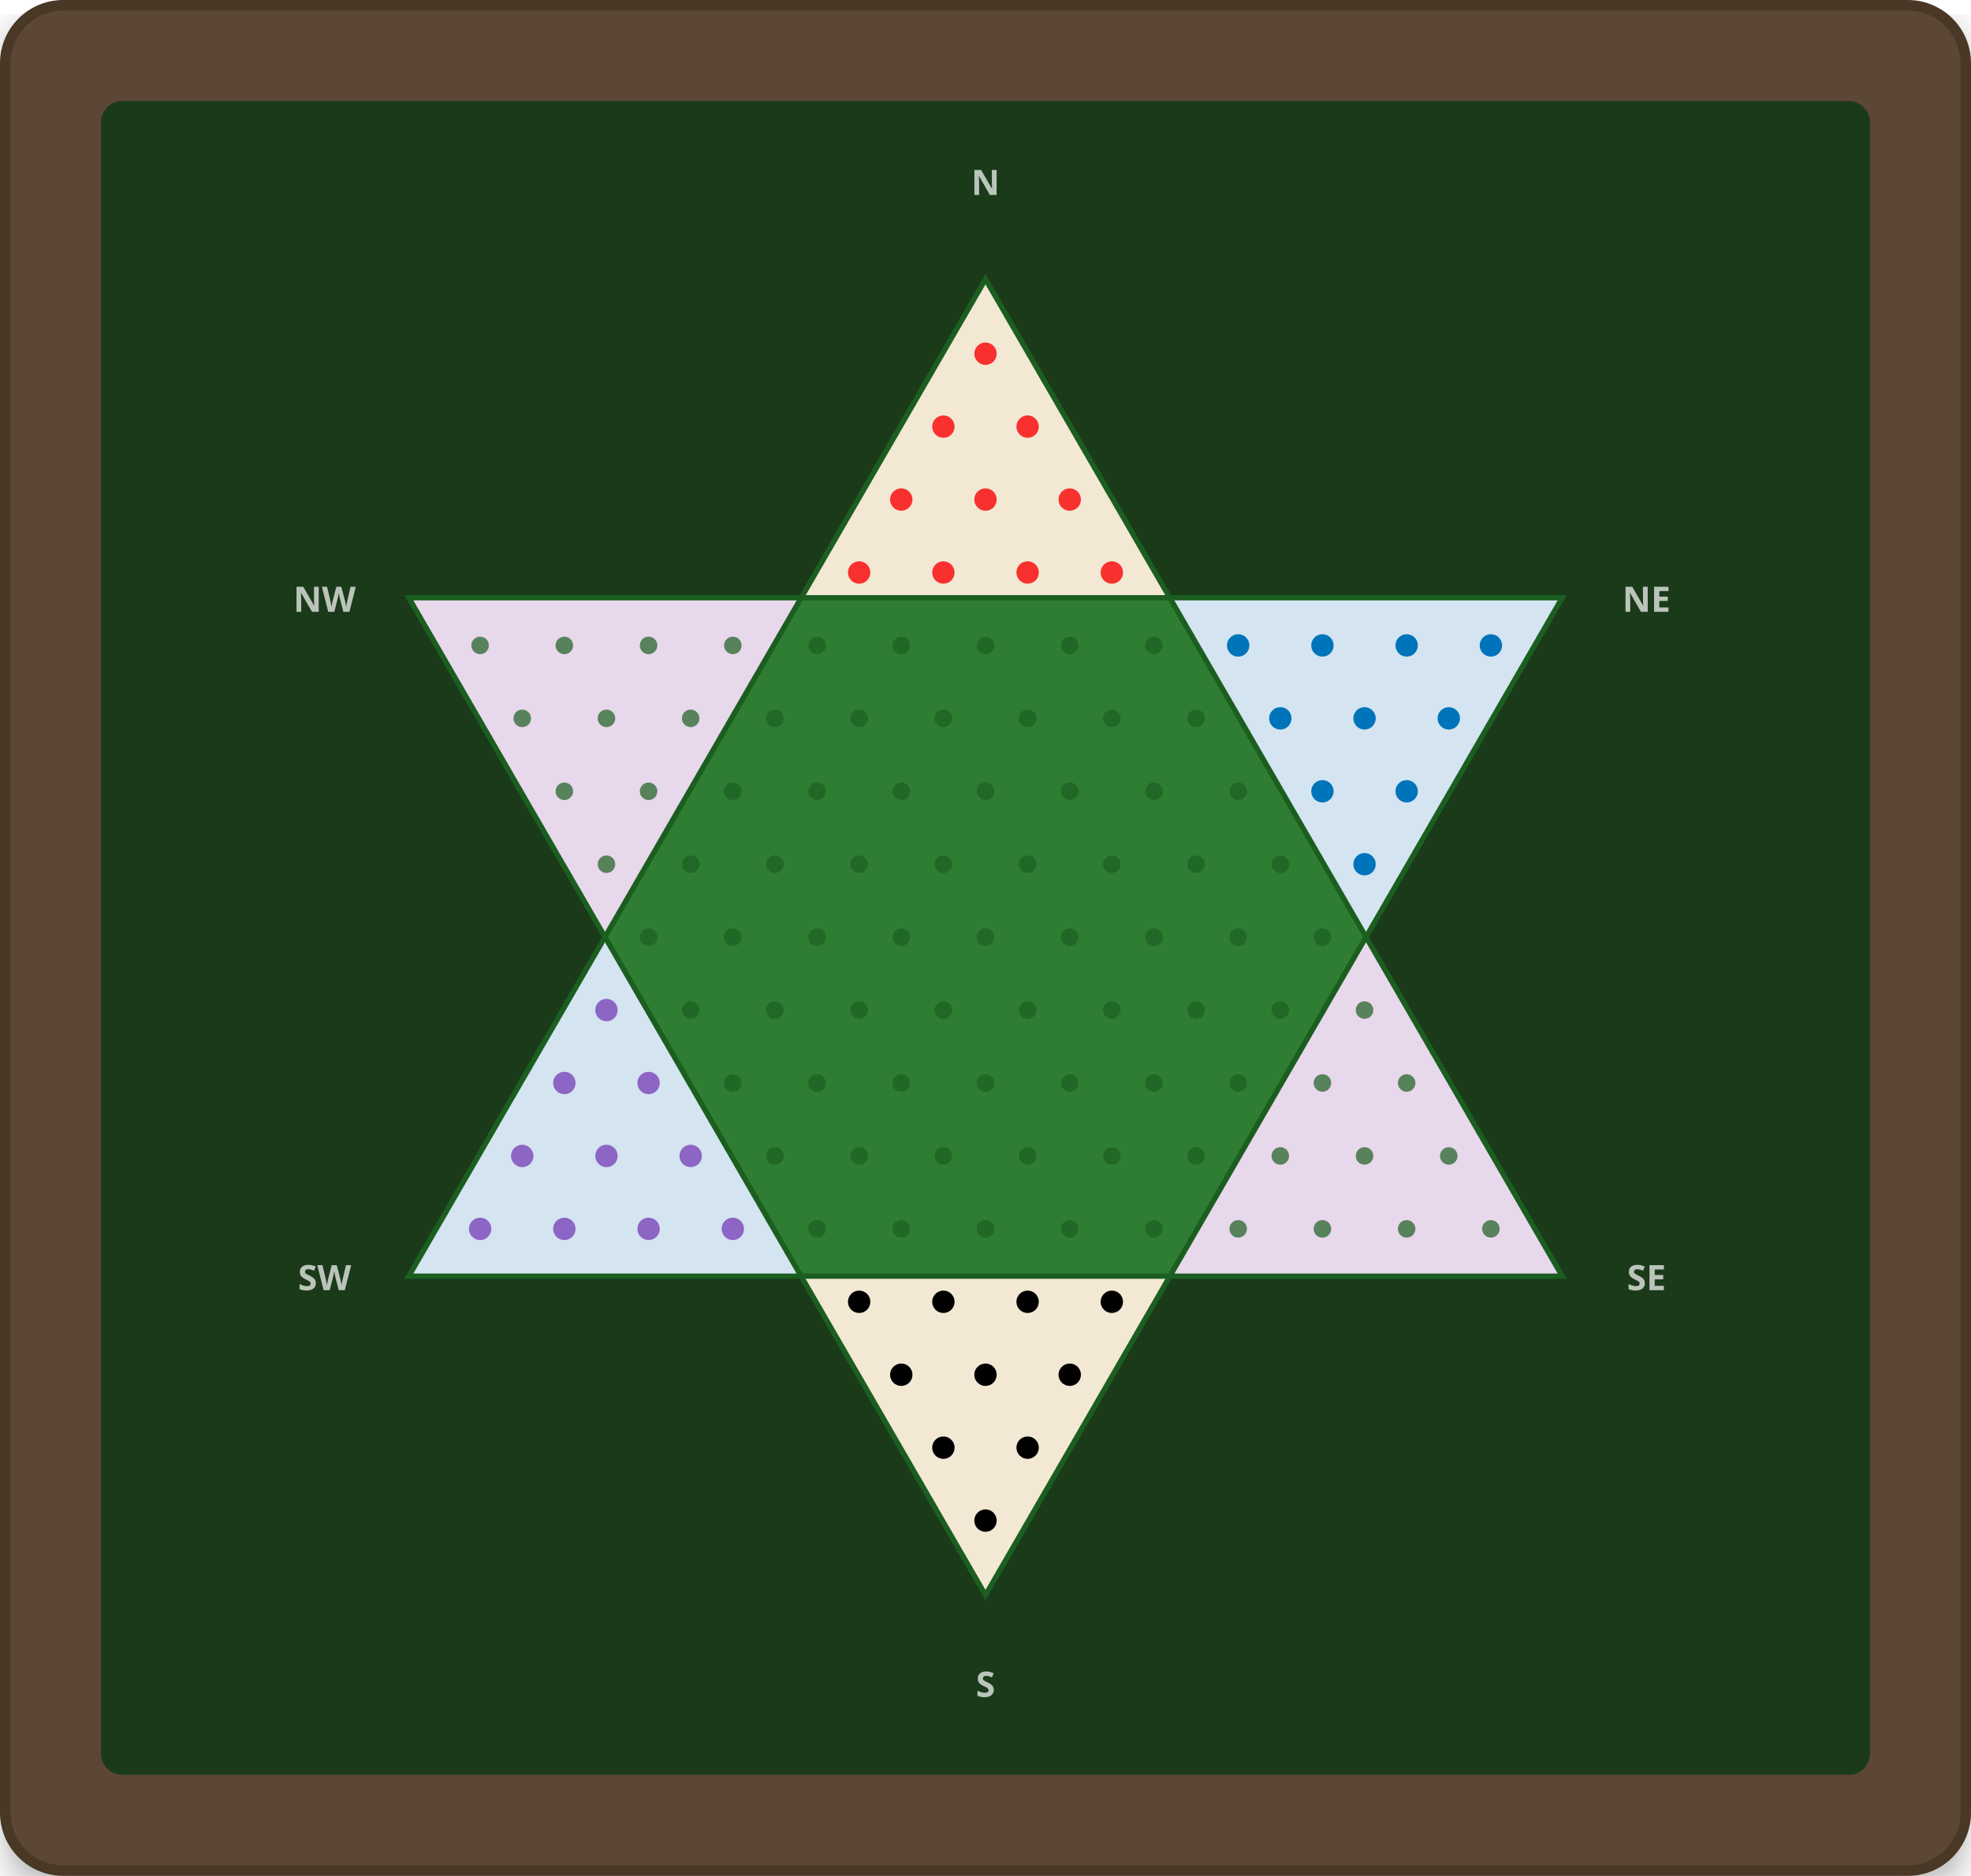
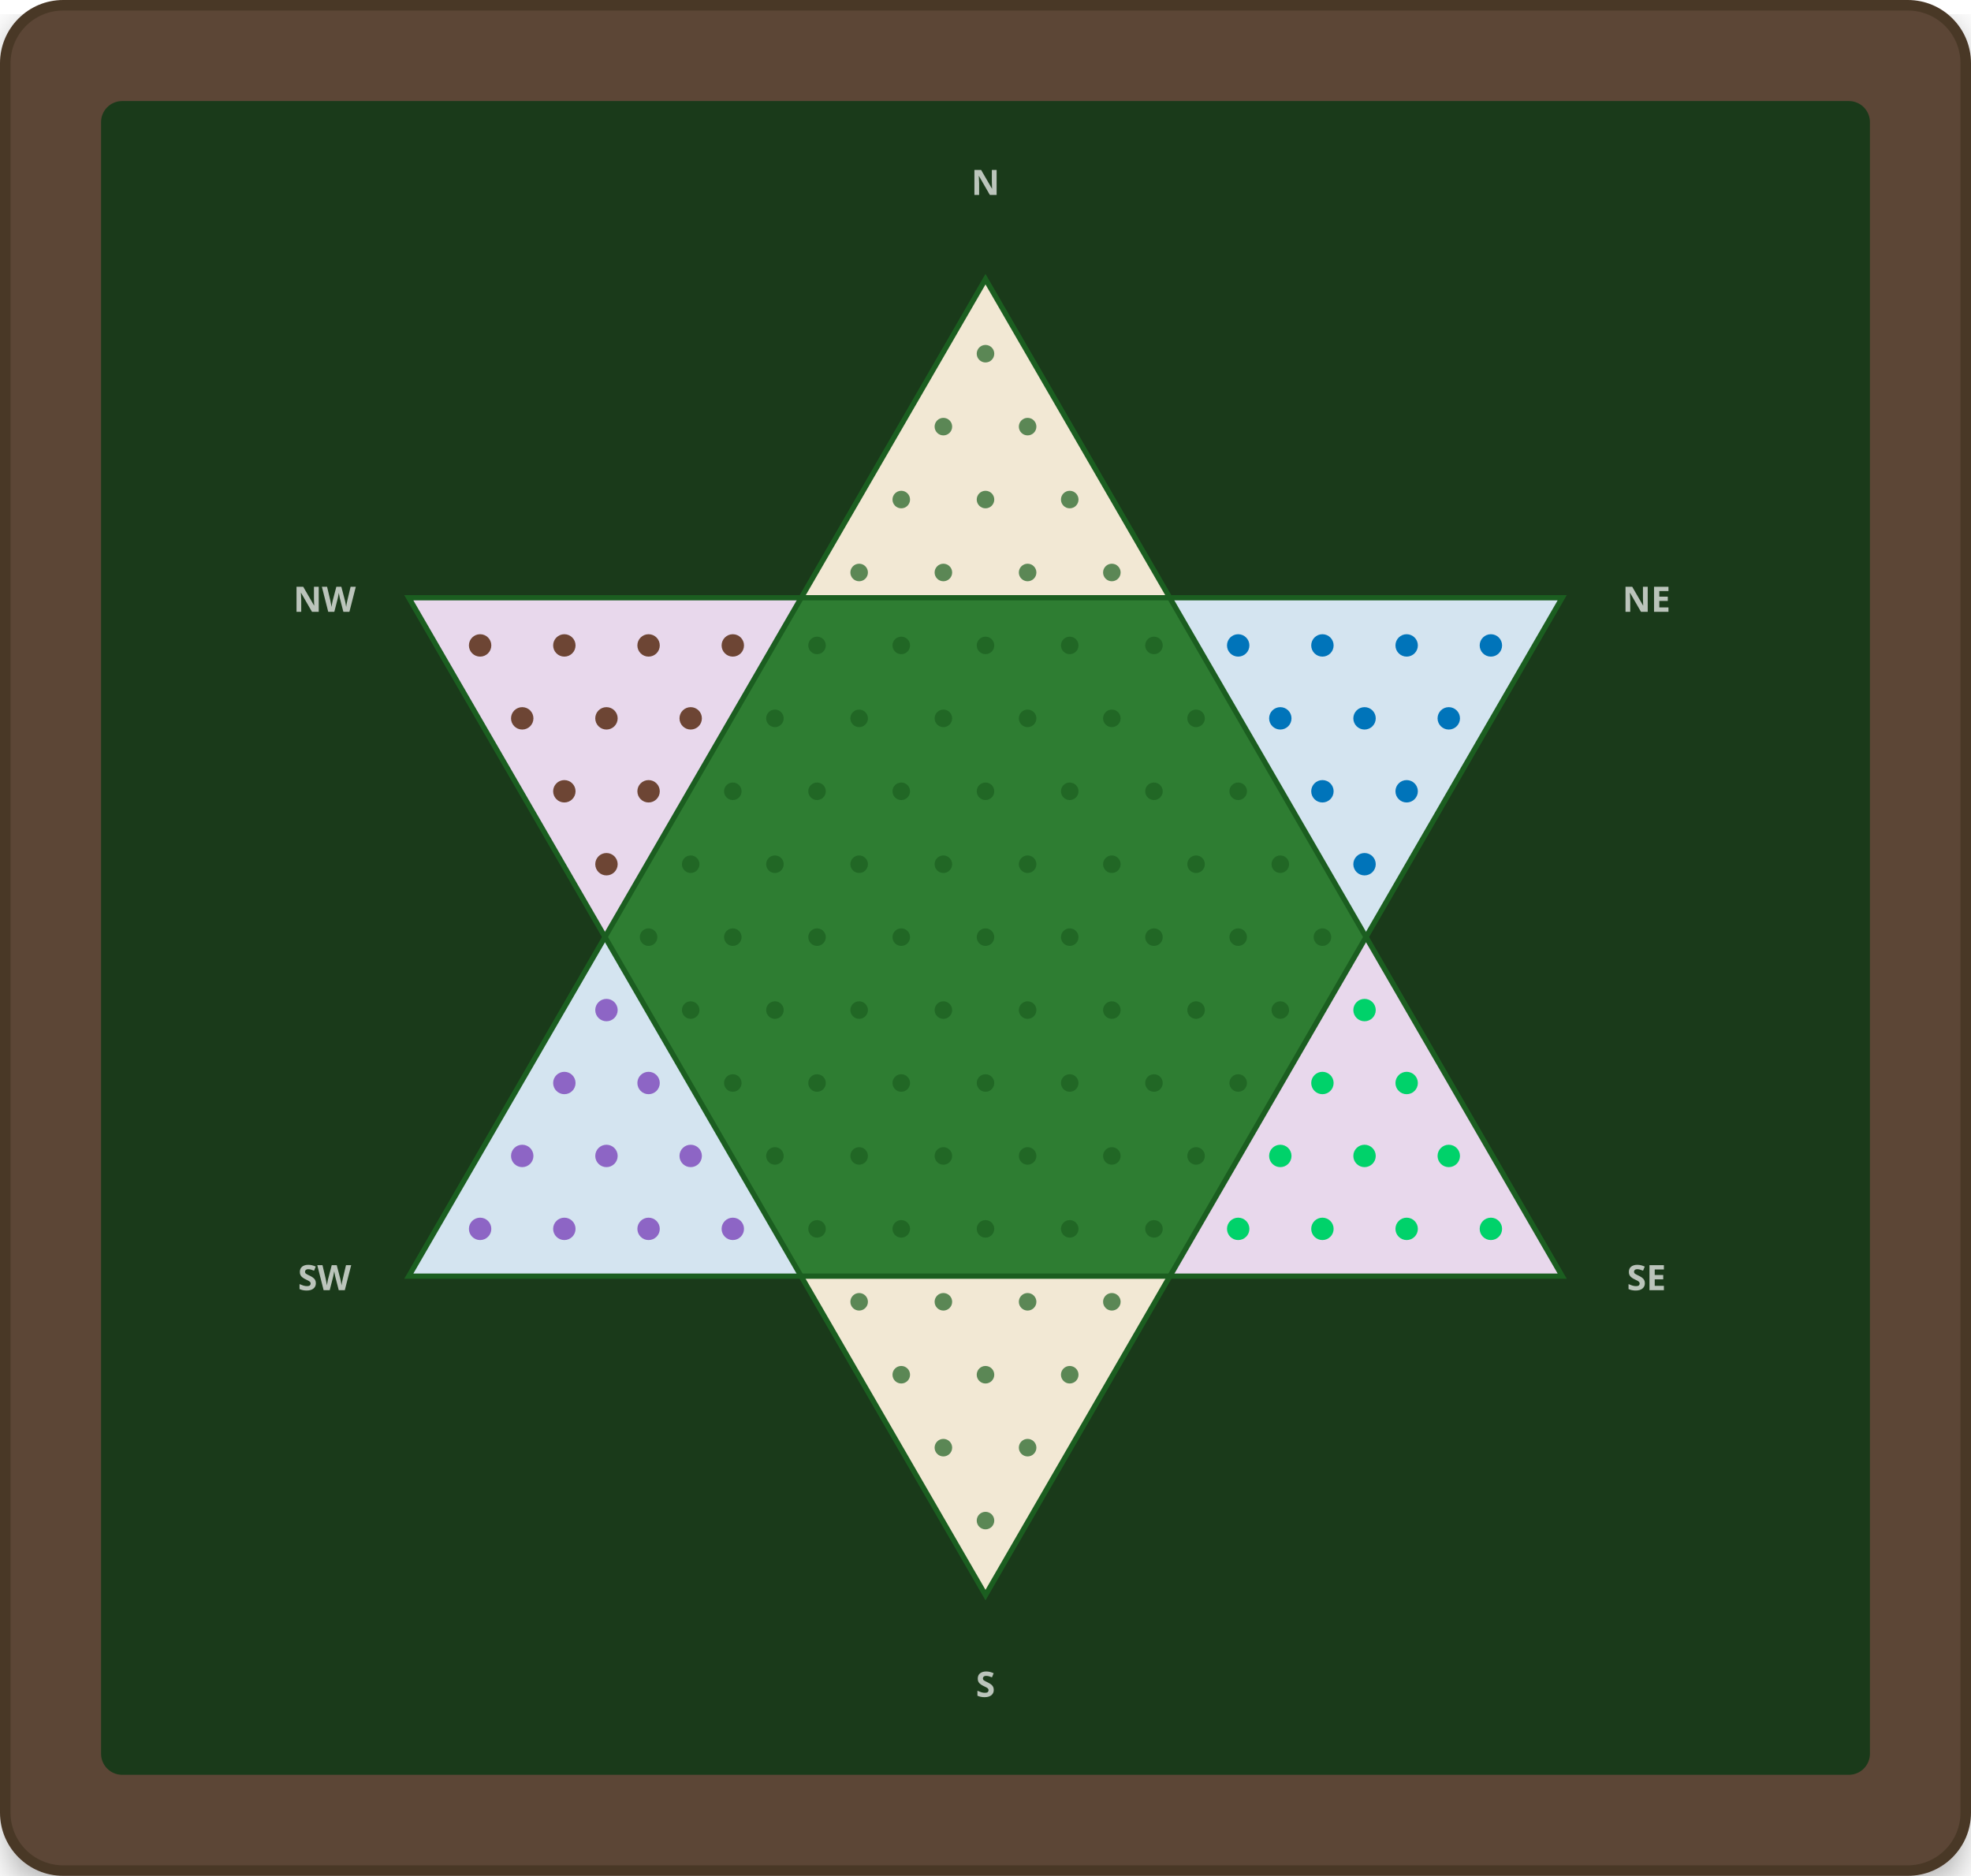
<svg xmlns="http://www.w3.org/2000/svg" viewBox="0 0 561.6 534.6" width="561.6" height="534.6">
  <defs>
-     <symbol id="piece-fluent-emoji-red-circle" viewBox="0 0 32 32">
-       <path d="M30 16C30 23.732 23.732 30 16 30C8.268 30 2 23.732 2 16C2 8.268 8.268 2 16 2C23.732 2 30 8.268 30 16Z" fill="#F8312F" />
-     </symbol>
-     <symbol id="piece-fluent-emoji-black-circle" viewBox="0 0 32 32">
-       <path d="M30 16C30 23.732 23.732 30 16 30C8.268 30 2 23.732 2 16C2 8.268 8.268 2 16 2C23.732 2 30 8.268 30 16Z" fill="black" />
-     </symbol>
    <symbol id="piece-fluent-emoji-blue-circle" viewBox="0 0 32 32">
      <path d="M30 16C30 23.732 23.732 30 16 30C8.268 30 2 23.732 2 16C2 8.268 8.268 2 16 2C23.732 2 30 8.268 30 16Z" fill="#0074BA" />
    </symbol>
+     <symbol id="piece-fluent-emoji-green-circle" viewBox="0 0 32 32">
+       <path d="M30 16C30 23.732 23.732 30 16 30C8.268 30 2 23.732 2 16C2 8.268 8.268 2 16 2C23.732 2 30 8.268 30 16Z" fill="#00D26A" />
+     </symbol>
    <symbol id="piece-fluent-emoji-purple-circle" viewBox="0 0 32 32">
      <path d="M30 16C30 23.732 23.732 30 16 30C8.268 30 2 23.732 2 16C2 8.268 8.268 2 16 2C23.732 2 30 8.268 30 16Z" fill="#8D65C5" />
+     </symbol>
+     <symbol id="piece-fluent-emoji-brown-circle" viewBox="0 0 32 32">
+       <path d="M30 16C30 23.732 23.732 30 16 30C8.268 30 2 23.732 2 16C2 8.268 8.268 2 16 2C23.732 2 30 8.268 30 16Z" fill="#6D4534" />
    </symbol>
  </defs>
  <defs pointer-events="none">
    <filter id="board-shadow" x="-5%" y="-3%" width="110%" height="110%" pointer-events="none">
      <feDropShadow dx="0" dy="4" stdDeviation="6" flood-color="rgba(0,0,0,0.35)" pointer-events="none" />
    </filter>
  </defs>
  <rect x="0" y="0" width="561.6" height="534.6" fill="#4a3728" rx="18" filter="url(#board-shadow)" pointer-events="none" />
  <rect x="3" y="3" width="555.6" height="528.6" fill="#5c4636" rx="15" pointer-events="none" />
  <rect x="28.8" y="28.8" width="504" height="477" fill="#1a3a1a" rx="6" pointer-events="none" />
  <polygon points="228.28,170.357 333.32,170.357 389.272,267.077 333.32,363.693 228.28,363.693 172.328,267.077" fill="#2e7d32" pointer-events="none" />
  <polygon points="280.8,79.565 228.28,170.357 333.32,170.357" fill="#f2e8d4" pointer-events="none" />
  <polygon points="445.12,170.357 333.32,170.357 389.272,267.077" fill="#d4e4f0" pointer-events="none" />
  <polygon points="445.12,363.693 389.272,267.077 333.32,363.693" fill="#e8d8ec" pointer-events="none" />
  <polygon points="280.8,454.589 333.32,363.693 228.28,363.693" fill="#f2e8d4" pointer-events="none" />
  <polygon points="116.48,363.693 228.28,363.693 172.328,267.077" fill="#d4e4f0" pointer-events="none" />
  <polygon points="116.48,170.357 172.328,267.077 228.28,170.357" fill="#e8d8ec" pointer-events="none" />
  <polygon points="280.8,79.565 116.48,363.693 445.12,363.693" fill="none" stroke="#1b5e20" stroke-width="1.5" pointer-events="none" />
  <polygon points="280.8,454.589 116.48,170.357 445.12,170.357" fill="none" stroke="#1b5e20" stroke-width="1.5" pointer-events="none" />
  <g fill="#1b5e20" opacity="0.7" pointer-events="none">
    <circle cx="280.8" cy="100.8" r="2.5" pointer-events="none" />
    <circle cx="280.8" cy="100.8" r="4.56" fill="transparent" class="board-cell" data-sq="h1" data-type="arm-N" data-arm="N" pointer-events="all" />
    <circle cx="268.8" cy="121.585" r="2.5" pointer-events="none" />
    <circle cx="268.8" cy="121.585" r="4.56" fill="transparent" class="board-cell" data-sq="h2" data-type="arm-N" data-arm="N" pointer-events="all" />
    <circle cx="292.8" cy="121.585" r="2.5" pointer-events="none" />
    <circle cx="292.8" cy="121.585" r="4.56" fill="transparent" class="board-cell" data-sq="h3" data-type="arm-N" data-arm="N" pointer-events="all" />
    <circle cx="256.8" cy="142.369" r="2.5" pointer-events="none" />
    <circle cx="256.8" cy="142.369" r="4.56" fill="transparent" class="board-cell" data-sq="h4" data-type="arm-N" data-arm="N" pointer-events="all" />
    <circle cx="280.8" cy="142.369" r="2.5" pointer-events="none" />
    <circle cx="280.8" cy="142.369" r="4.56" fill="transparent" class="board-cell" data-sq="h5" data-type="arm-N" data-arm="N" pointer-events="all" />
    <circle cx="304.8" cy="142.369" r="2.5" pointer-events="none" />
    <circle cx="304.8" cy="142.369" r="4.56" fill="transparent" class="board-cell" data-sq="h6" data-type="arm-N" data-arm="N" pointer-events="all" />
    <circle cx="244.8" cy="163.154" r="2.5" pointer-events="none" />
    <circle cx="244.8" cy="163.154" r="4.56" fill="transparent" class="board-cell" data-sq="h7" data-type="arm-N" data-arm="N" pointer-events="all" />
    <circle cx="268.8" cy="163.154" r="2.5" pointer-events="none" />
    <circle cx="268.8" cy="163.154" r="4.56" fill="transparent" class="board-cell" data-sq="h8" data-type="arm-N" data-arm="N" pointer-events="all" />
    <circle cx="292.8" cy="163.154" r="2.5" pointer-events="none" />
    <circle cx="292.8" cy="163.154" r="4.56" fill="transparent" class="board-cell" data-sq="h9" data-type="arm-N" data-arm="N" pointer-events="all" />
    <circle cx="316.8" cy="163.154" r="2.5" pointer-events="none" />
    <circle cx="316.8" cy="163.154" r="4.56" fill="transparent" class="board-cell" data-sq="h10" data-type="arm-N" data-arm="N" pointer-events="all" />
    <circle cx="136.8" cy="183.938" r="2.5" pointer-events="none" />
    <circle cx="136.8" cy="183.938" r="4.56" fill="transparent" class="board-cell" data-sq="h11" data-type="arm-NW" data-arm="NW" pointer-events="all" />
    <circle cx="160.8" cy="183.938" r="2.5" pointer-events="none" />
    <circle cx="160.8" cy="183.938" r="4.56" fill="transparent" class="board-cell" data-sq="h12" data-type="arm-NW" data-arm="NW" pointer-events="all" />
    <circle cx="184.8" cy="183.938" r="2.5" pointer-events="none" />
    <circle cx="184.8" cy="183.938" r="4.56" fill="transparent" class="board-cell" data-sq="h13" data-type="arm-NW" data-arm="NW" pointer-events="all" />
    <circle cx="208.8" cy="183.938" r="2.5" pointer-events="none" />
    <circle cx="208.8" cy="183.938" r="4.56" fill="transparent" class="board-cell" data-sq="h14" data-type="arm-NW" data-arm="NW" pointer-events="all" />
    <circle cx="232.8" cy="183.938" r="2.5" pointer-events="none" />
    <circle cx="232.8" cy="183.938" r="4.56" fill="transparent" class="board-cell" data-sq="h15" data-type="centre" pointer-events="all" />
    <circle cx="256.8" cy="183.938" r="2.5" pointer-events="none" />
    <circle cx="256.8" cy="183.938" r="4.56" fill="transparent" class="board-cell" data-sq="h16" data-type="centre" pointer-events="all" />
    <circle cx="280.8" cy="183.938" r="2.5" pointer-events="none" />
    <circle cx="280.8" cy="183.938" r="4.56" fill="transparent" class="board-cell" data-sq="h17" data-type="centre" pointer-events="all" />
    <circle cx="304.8" cy="183.938" r="2.5" pointer-events="none" />
    <circle cx="304.8" cy="183.938" r="4.56" fill="transparent" class="board-cell" data-sq="h18" data-type="centre" pointer-events="all" />
    <circle cx="328.8" cy="183.938" r="2.5" pointer-events="none" />
    <circle cx="328.8" cy="183.938" r="4.56" fill="transparent" class="board-cell" data-sq="h19" data-type="centre" pointer-events="all" />
    <circle cx="352.8" cy="183.938" r="2.5" pointer-events="none" />
    <circle cx="352.8" cy="183.938" r="4.56" fill="transparent" class="board-cell" data-sq="h20" data-type="arm-NE" data-arm="NE" pointer-events="all" />
    <circle cx="376.8" cy="183.938" r="2.5" pointer-events="none" />
    <circle cx="376.8" cy="183.938" r="4.56" fill="transparent" class="board-cell" data-sq="h21" data-type="arm-NE" data-arm="NE" pointer-events="all" />
    <circle cx="400.8" cy="183.938" r="2.5" pointer-events="none" />
    <circle cx="400.8" cy="183.938" r="4.56" fill="transparent" class="board-cell" data-sq="h22" data-type="arm-NE" data-arm="NE" pointer-events="all" />
    <circle cx="424.8" cy="183.938" r="2.5" pointer-events="none" />
    <circle cx="424.8" cy="183.938" r="4.56" fill="transparent" class="board-cell" data-sq="h23" data-type="arm-NE" data-arm="NE" pointer-events="all" />
    <circle cx="148.8" cy="204.723" r="2.5" pointer-events="none" />
    <circle cx="148.8" cy="204.723" r="4.56" fill="transparent" class="board-cell" data-sq="h24" data-type="arm-NW" data-arm="NW" pointer-events="all" />
    <circle cx="172.8" cy="204.723" r="2.5" pointer-events="none" />
    <circle cx="172.8" cy="204.723" r="4.56" fill="transparent" class="board-cell" data-sq="h25" data-type="arm-NW" data-arm="NW" pointer-events="all" />
    <circle cx="196.8" cy="204.723" r="2.5" pointer-events="none" />
    <circle cx="196.8" cy="204.723" r="4.56" fill="transparent" class="board-cell" data-sq="h26" data-type="arm-NW" data-arm="NW" pointer-events="all" />
    <circle cx="220.8" cy="204.723" r="2.5" pointer-events="none" />
    <circle cx="220.8" cy="204.723" r="4.56" fill="transparent" class="board-cell" data-sq="h27" data-type="centre" pointer-events="all" />
    <circle cx="244.8" cy="204.723" r="2.5" pointer-events="none" />
    <circle cx="244.8" cy="204.723" r="4.56" fill="transparent" class="board-cell" data-sq="h28" data-type="centre" pointer-events="all" />
    <circle cx="268.8" cy="204.723" r="2.5" pointer-events="none" />
    <circle cx="268.8" cy="204.723" r="4.56" fill="transparent" class="board-cell" data-sq="h29" data-type="centre" pointer-events="all" />
    <circle cx="292.8" cy="204.723" r="2.5" pointer-events="none" />
    <circle cx="292.8" cy="204.723" r="4.56" fill="transparent" class="board-cell" data-sq="h30" data-type="centre" pointer-events="all" />
    <circle cx="316.8" cy="204.723" r="2.5" pointer-events="none" />
    <circle cx="316.8" cy="204.723" r="4.56" fill="transparent" class="board-cell" data-sq="h31" data-type="centre" pointer-events="all" />
    <circle cx="340.8" cy="204.723" r="2.5" pointer-events="none" />
    <circle cx="340.8" cy="204.723" r="4.56" fill="transparent" class="board-cell" data-sq="h32" data-type="centre" pointer-events="all" />
    <circle cx="364.8" cy="204.723" r="2.5" pointer-events="none" />
    <circle cx="364.8" cy="204.723" r="4.56" fill="transparent" class="board-cell" data-sq="h33" data-type="arm-NE" data-arm="NE" pointer-events="all" />
    <circle cx="388.8" cy="204.723" r="2.5" pointer-events="none" />
    <circle cx="388.8" cy="204.723" r="4.56" fill="transparent" class="board-cell" data-sq="h34" data-type="arm-NE" data-arm="NE" pointer-events="all" />
    <circle cx="412.8" cy="204.723" r="2.5" pointer-events="none" />
    <circle cx="412.8" cy="204.723" r="4.56" fill="transparent" class="board-cell" data-sq="h35" data-type="arm-NE" data-arm="NE" pointer-events="all" />
    <circle cx="160.8" cy="225.508" r="2.5" pointer-events="none" />
    <circle cx="160.8" cy="225.508" r="4.56" fill="transparent" class="board-cell" data-sq="h36" data-type="arm-NW" data-arm="NW" pointer-events="all" />
    <circle cx="184.8" cy="225.508" r="2.5" pointer-events="none" />
    <circle cx="184.8" cy="225.508" r="4.56" fill="transparent" class="board-cell" data-sq="h37" data-type="arm-NW" data-arm="NW" pointer-events="all" />
    <circle cx="208.8" cy="225.508" r="2.5" pointer-events="none" />
    <circle cx="208.8" cy="225.508" r="4.56" fill="transparent" class="board-cell" data-sq="h38" data-type="centre" pointer-events="all" />
    <circle cx="232.8" cy="225.508" r="2.5" pointer-events="none" />
    <circle cx="232.8" cy="225.508" r="4.56" fill="transparent" class="board-cell" data-sq="h39" data-type="centre" pointer-events="all" />
    <circle cx="256.8" cy="225.508" r="2.5" pointer-events="none" />
    <circle cx="256.8" cy="225.508" r="4.56" fill="transparent" class="board-cell" data-sq="h40" data-type="centre" pointer-events="all" />
    <circle cx="280.8" cy="225.508" r="2.5" pointer-events="none" />
    <circle cx="280.8" cy="225.508" r="4.56" fill="transparent" class="board-cell" data-sq="h41" data-type="centre" pointer-events="all" />
    <circle cx="304.8" cy="225.508" r="2.5" pointer-events="none" />
    <circle cx="304.8" cy="225.508" r="4.56" fill="transparent" class="board-cell" data-sq="h42" data-type="centre" pointer-events="all" />
    <circle cx="328.8" cy="225.508" r="2.5" pointer-events="none" />
    <circle cx="328.8" cy="225.508" r="4.56" fill="transparent" class="board-cell" data-sq="h43" data-type="centre" pointer-events="all" />
    <circle cx="352.8" cy="225.508" r="2.5" pointer-events="none" />
    <circle cx="352.8" cy="225.508" r="4.56" fill="transparent" class="board-cell" data-sq="h44" data-type="centre" pointer-events="all" />
    <circle cx="376.8" cy="225.508" r="2.5" pointer-events="none" />
    <circle cx="376.8" cy="225.508" r="4.56" fill="transparent" class="board-cell" data-sq="h45" data-type="arm-NE" data-arm="NE" pointer-events="all" />
    <circle cx="400.8" cy="225.508" r="2.5" pointer-events="none" />
    <circle cx="400.8" cy="225.508" r="4.56" fill="transparent" class="board-cell" data-sq="h46" data-type="arm-NE" data-arm="NE" pointer-events="all" />
    <circle cx="172.8" cy="246.292" r="2.5" pointer-events="none" />
    <circle cx="172.8" cy="246.292" r="4.56" fill="transparent" class="board-cell" data-sq="h47" data-type="arm-NW" data-arm="NW" pointer-events="all" />
    <circle cx="196.8" cy="246.292" r="2.5" pointer-events="none" />
    <circle cx="196.8" cy="246.292" r="4.56" fill="transparent" class="board-cell" data-sq="h48" data-type="centre" pointer-events="all" />
    <circle cx="220.8" cy="246.292" r="2.5" pointer-events="none" />
    <circle cx="220.8" cy="246.292" r="4.56" fill="transparent" class="board-cell" data-sq="h49" data-type="centre" pointer-events="all" />
    <circle cx="244.8" cy="246.292" r="2.5" pointer-events="none" />
    <circle cx="244.8" cy="246.292" r="4.56" fill="transparent" class="board-cell" data-sq="h50" data-type="centre" pointer-events="all" />
    <circle cx="268.8" cy="246.292" r="2.5" pointer-events="none" />
    <circle cx="268.8" cy="246.292" r="4.56" fill="transparent" class="board-cell" data-sq="h51" data-type="centre" pointer-events="all" />
    <circle cx="292.8" cy="246.292" r="2.5" pointer-events="none" />
    <circle cx="292.8" cy="246.292" r="4.56" fill="transparent" class="board-cell" data-sq="h52" data-type="centre" pointer-events="all" />
    <circle cx="316.8" cy="246.292" r="2.5" pointer-events="none" />
    <circle cx="316.8" cy="246.292" r="4.56" fill="transparent" class="board-cell" data-sq="h53" data-type="centre" pointer-events="all" />
    <circle cx="340.8" cy="246.292" r="2.5" pointer-events="none" />
    <circle cx="340.8" cy="246.292" r="4.56" fill="transparent" class="board-cell" data-sq="h54" data-type="centre" pointer-events="all" />
    <circle cx="364.8" cy="246.292" r="2.5" pointer-events="none" />
    <circle cx="364.8" cy="246.292" r="4.56" fill="transparent" class="board-cell" data-sq="h55" data-type="centre" pointer-events="all" />
    <circle cx="388.8" cy="246.292" r="2.5" pointer-events="none" />
    <circle cx="388.8" cy="246.292" r="4.56" fill="transparent" class="board-cell" data-sq="h56" data-type="arm-NE" data-arm="NE" pointer-events="all" />
    <circle cx="184.8" cy="267.077" r="2.5" pointer-events="none" />
    <circle cx="184.8" cy="267.077" r="4.56" fill="transparent" class="board-cell" data-sq="h57" data-type="centre" pointer-events="all" />
    <circle cx="208.8" cy="267.077" r="2.5" pointer-events="none" />
    <circle cx="208.8" cy="267.077" r="4.56" fill="transparent" class="board-cell" data-sq="h58" data-type="centre" pointer-events="all" />
    <circle cx="232.8" cy="267.077" r="2.5" pointer-events="none" />
    <circle cx="232.8" cy="267.077" r="4.56" fill="transparent" class="board-cell" data-sq="h59" data-type="centre" pointer-events="all" />
    <circle cx="256.8" cy="267.077" r="2.5" pointer-events="none" />
    <circle cx="256.8" cy="267.077" r="4.56" fill="transparent" class="board-cell" data-sq="h60" data-type="centre" pointer-events="all" />
    <circle cx="280.8" cy="267.077" r="2.5" pointer-events="none" />
    <circle cx="280.8" cy="267.077" r="4.56" fill="transparent" class="board-cell" data-sq="h61" data-type="centre" pointer-events="all" />
    <circle cx="304.8" cy="267.077" r="2.5" pointer-events="none" />
    <circle cx="304.8" cy="267.077" r="4.56" fill="transparent" class="board-cell" data-sq="h62" data-type="centre" pointer-events="all" />
    <circle cx="328.8" cy="267.077" r="2.5" pointer-events="none" />
    <circle cx="328.8" cy="267.077" r="4.56" fill="transparent" class="board-cell" data-sq="h63" data-type="centre" pointer-events="all" />
    <circle cx="352.8" cy="267.077" r="2.5" pointer-events="none" />
    <circle cx="352.8" cy="267.077" r="4.56" fill="transparent" class="board-cell" data-sq="h64" data-type="centre" pointer-events="all" />
    <circle cx="376.8" cy="267.077" r="2.5" pointer-events="none" />
    <circle cx="376.8" cy="267.077" r="4.56" fill="transparent" class="board-cell" data-sq="h65" data-type="centre" pointer-events="all" />
    <circle cx="172.8" cy="287.861" r="2.5" pointer-events="none" />
    <circle cx="172.8" cy="287.861" r="4.56" fill="transparent" class="board-cell" data-sq="h66" data-type="arm-SW" data-arm="SW" pointer-events="all" />
    <circle cx="196.8" cy="287.861" r="2.5" pointer-events="none" />
    <circle cx="196.8" cy="287.861" r="4.56" fill="transparent" class="board-cell" data-sq="h67" data-type="centre" pointer-events="all" />
    <circle cx="220.8" cy="287.861" r="2.5" pointer-events="none" />
    <circle cx="220.8" cy="287.861" r="4.56" fill="transparent" class="board-cell" data-sq="h68" data-type="centre" pointer-events="all" />
    <circle cx="244.8" cy="287.861" r="2.5" pointer-events="none" />
    <circle cx="244.8" cy="287.861" r="4.56" fill="transparent" class="board-cell" data-sq="h69" data-type="centre" pointer-events="all" />
    <circle cx="268.8" cy="287.861" r="2.5" pointer-events="none" />
    <circle cx="268.8" cy="287.861" r="4.56" fill="transparent" class="board-cell" data-sq="h70" data-type="centre" pointer-events="all" />
    <circle cx="292.8" cy="287.861" r="2.5" pointer-events="none" />
    <circle cx="292.8" cy="287.861" r="4.56" fill="transparent" class="board-cell" data-sq="h71" data-type="centre" pointer-events="all" />
    <circle cx="316.8" cy="287.861" r="2.5" pointer-events="none" />
    <circle cx="316.8" cy="287.861" r="4.56" fill="transparent" class="board-cell" data-sq="h72" data-type="centre" pointer-events="all" />
    <circle cx="340.8" cy="287.861" r="2.5" pointer-events="none" />
    <circle cx="340.8" cy="287.861" r="4.56" fill="transparent" class="board-cell" data-sq="h73" data-type="centre" pointer-events="all" />
    <circle cx="364.8" cy="287.861" r="2.5" pointer-events="none" />
    <circle cx="364.8" cy="287.861" r="4.56" fill="transparent" class="board-cell" data-sq="h74" data-type="centre" pointer-events="all" />
    <circle cx="388.8" cy="287.861" r="2.5" pointer-events="none" />
    <circle cx="388.8" cy="287.861" r="4.56" fill="transparent" class="board-cell" data-sq="h75" data-type="arm-SE" data-arm="SE" pointer-events="all" />
    <circle cx="160.8" cy="308.646" r="2.5" pointer-events="none" />
    <circle cx="160.8" cy="308.646" r="4.56" fill="transparent" class="board-cell" data-sq="h76" data-type="arm-SW" data-arm="SW" pointer-events="all" />
    <circle cx="184.8" cy="308.646" r="2.5" pointer-events="none" />
    <circle cx="184.8" cy="308.646" r="4.56" fill="transparent" class="board-cell" data-sq="h77" data-type="arm-SW" data-arm="SW" pointer-events="all" />
    <circle cx="208.8" cy="308.646" r="2.5" pointer-events="none" />
    <circle cx="208.8" cy="308.646" r="4.56" fill="transparent" class="board-cell" data-sq="h78" data-type="centre" pointer-events="all" />
    <circle cx="232.8" cy="308.646" r="2.5" pointer-events="none" />
    <circle cx="232.8" cy="308.646" r="4.56" fill="transparent" class="board-cell" data-sq="h79" data-type="centre" pointer-events="all" />
    <circle cx="256.8" cy="308.646" r="2.5" pointer-events="none" />
    <circle cx="256.8" cy="308.646" r="4.56" fill="transparent" class="board-cell" data-sq="h80" data-type="centre" pointer-events="all" />
    <circle cx="280.8" cy="308.646" r="2.5" pointer-events="none" />
    <circle cx="280.8" cy="308.646" r="4.56" fill="transparent" class="board-cell" data-sq="h81" data-type="centre" pointer-events="all" />
    <circle cx="304.8" cy="308.646" r="2.5" pointer-events="none" />
    <circle cx="304.8" cy="308.646" r="4.56" fill="transparent" class="board-cell" data-sq="h82" data-type="centre" pointer-events="all" />
    <circle cx="328.8" cy="308.646" r="2.5" pointer-events="none" />
    <circle cx="328.8" cy="308.646" r="4.56" fill="transparent" class="board-cell" data-sq="h83" data-type="centre" pointer-events="all" />
    <circle cx="352.8" cy="308.646" r="2.5" pointer-events="none" />
    <circle cx="352.8" cy="308.646" r="4.56" fill="transparent" class="board-cell" data-sq="h84" data-type="centre" pointer-events="all" />
    <circle cx="376.8" cy="308.646" r="2.5" pointer-events="none" />
    <circle cx="376.8" cy="308.646" r="4.56" fill="transparent" class="board-cell" data-sq="h85" data-type="arm-SE" data-arm="SE" pointer-events="all" />
    <circle cx="400.8" cy="308.646" r="2.5" pointer-events="none" />
    <circle cx="400.8" cy="308.646" r="4.56" fill="transparent" class="board-cell" data-sq="h86" data-type="arm-SE" data-arm="SE" pointer-events="all" />
    <circle cx="148.8" cy="329.431" r="2.5" pointer-events="none" />
    <circle cx="148.8" cy="329.431" r="4.56" fill="transparent" class="board-cell" data-sq="h87" data-type="arm-SW" data-arm="SW" pointer-events="all" />
    <circle cx="172.8" cy="329.431" r="2.5" pointer-events="none" />
    <circle cx="172.8" cy="329.431" r="4.56" fill="transparent" class="board-cell" data-sq="h88" data-type="arm-SW" data-arm="SW" pointer-events="all" />
    <circle cx="196.8" cy="329.431" r="2.5" pointer-events="none" />
    <circle cx="196.8" cy="329.431" r="4.56" fill="transparent" class="board-cell" data-sq="h89" data-type="arm-SW" data-arm="SW" pointer-events="all" />
    <circle cx="220.8" cy="329.431" r="2.5" pointer-events="none" />
    <circle cx="220.8" cy="329.431" r="4.56" fill="transparent" class="board-cell" data-sq="h90" data-type="centre" pointer-events="all" />
    <circle cx="244.8" cy="329.431" r="2.5" pointer-events="none" />
    <circle cx="244.8" cy="329.431" r="4.56" fill="transparent" class="board-cell" data-sq="h91" data-type="centre" pointer-events="all" />
    <circle cx="268.8" cy="329.431" r="2.5" pointer-events="none" />
    <circle cx="268.8" cy="329.431" r="4.56" fill="transparent" class="board-cell" data-sq="h92" data-type="centre" pointer-events="all" />
    <circle cx="292.8" cy="329.431" r="2.5" pointer-events="none" />
    <circle cx="292.8" cy="329.431" r="4.56" fill="transparent" class="board-cell" data-sq="h93" data-type="centre" pointer-events="all" />
    <circle cx="316.8" cy="329.431" r="2.5" pointer-events="none" />
    <circle cx="316.8" cy="329.431" r="4.56" fill="transparent" class="board-cell" data-sq="h94" data-type="centre" pointer-events="all" />
    <circle cx="340.8" cy="329.431" r="2.5" pointer-events="none" />
    <circle cx="340.8" cy="329.431" r="4.56" fill="transparent" class="board-cell" data-sq="h95" data-type="centre" pointer-events="all" />
    <circle cx="364.8" cy="329.431" r="2.5" pointer-events="none" />
    <circle cx="364.8" cy="329.431" r="4.56" fill="transparent" class="board-cell" data-sq="h96" data-type="arm-SE" data-arm="SE" pointer-events="all" />
    <circle cx="388.8" cy="329.431" r="2.5" pointer-events="none" />
    <circle cx="388.8" cy="329.431" r="4.56" fill="transparent" class="board-cell" data-sq="h97" data-type="arm-SE" data-arm="SE" pointer-events="all" />
    <circle cx="412.8" cy="329.431" r="2.5" pointer-events="none" />
    <circle cx="412.8" cy="329.431" r="4.56" fill="transparent" class="board-cell" data-sq="h98" data-type="arm-SE" data-arm="SE" pointer-events="all" />
    <circle cx="136.8" cy="350.215" r="2.5" pointer-events="none" />
    <circle cx="136.8" cy="350.215" r="4.56" fill="transparent" class="board-cell" data-sq="h99" data-type="arm-SW" data-arm="SW" pointer-events="all" />
    <circle cx="160.8" cy="350.215" r="2.5" pointer-events="none" />
    <circle cx="160.8" cy="350.215" r="4.56" fill="transparent" class="board-cell" data-sq="h100" data-type="arm-SW" data-arm="SW" pointer-events="all" />
    <circle cx="184.8" cy="350.215" r="2.5" pointer-events="none" />
    <circle cx="184.8" cy="350.215" r="4.56" fill="transparent" class="board-cell" data-sq="h101" data-type="arm-SW" data-arm="SW" pointer-events="all" />
    <circle cx="208.8" cy="350.215" r="2.5" pointer-events="none" />
    <circle cx="208.8" cy="350.215" r="4.56" fill="transparent" class="board-cell" data-sq="h102" data-type="arm-SW" data-arm="SW" pointer-events="all" />
    <circle cx="232.8" cy="350.215" r="2.5" pointer-events="none" />
    <circle cx="232.8" cy="350.215" r="4.56" fill="transparent" class="board-cell" data-sq="h103" data-type="centre" pointer-events="all" />
    <circle cx="256.8" cy="350.215" r="2.5" pointer-events="none" />
    <circle cx="256.8" cy="350.215" r="4.56" fill="transparent" class="board-cell" data-sq="h104" data-type="centre" pointer-events="all" />
    <circle cx="280.8" cy="350.215" r="2.5" pointer-events="none" />
    <circle cx="280.8" cy="350.215" r="4.56" fill="transparent" class="board-cell" data-sq="h105" data-type="centre" pointer-events="all" />
    <circle cx="304.8" cy="350.215" r="2.5" pointer-events="none" />
    <circle cx="304.8" cy="350.215" r="4.56" fill="transparent" class="board-cell" data-sq="h106" data-type="centre" pointer-events="all" />
    <circle cx="328.8" cy="350.215" r="2.5" pointer-events="none" />
    <circle cx="328.8" cy="350.215" r="4.56" fill="transparent" class="board-cell" data-sq="h107" data-type="centre" pointer-events="all" />
    <circle cx="352.8" cy="350.215" r="2.5" pointer-events="none" />
    <circle cx="352.8" cy="350.215" r="4.56" fill="transparent" class="board-cell" data-sq="h108" data-type="arm-SE" data-arm="SE" pointer-events="all" />
    <circle cx="376.8" cy="350.215" r="2.5" pointer-events="none" />
    <circle cx="376.8" cy="350.215" r="4.56" fill="transparent" class="board-cell" data-sq="h109" data-type="arm-SE" data-arm="SE" pointer-events="all" />
    <circle cx="400.8" cy="350.215" r="2.5" pointer-events="none" />
    <circle cx="400.8" cy="350.215" r="4.56" fill="transparent" class="board-cell" data-sq="h110" data-type="arm-SE" data-arm="SE" pointer-events="all" />
    <circle cx="424.8" cy="350.215" r="2.5" pointer-events="none" />
    <circle cx="424.8" cy="350.215" r="4.56" fill="transparent" class="board-cell" data-sq="h111" data-type="arm-SE" data-arm="SE" pointer-events="all" />
    <circle cx="244.8" cy="371" r="2.5" pointer-events="none" />
    <circle cx="244.8" cy="371" r="4.56" fill="transparent" class="board-cell" data-sq="h112" data-type="arm-S" data-arm="S" pointer-events="all" />
    <circle cx="268.8" cy="371" r="2.5" pointer-events="none" />
    <circle cx="268.8" cy="371" r="4.56" fill="transparent" class="board-cell" data-sq="h113" data-type="arm-S" data-arm="S" pointer-events="all" />
    <circle cx="292.8" cy="371" r="2.5" pointer-events="none" />
    <circle cx="292.8" cy="371" r="4.56" fill="transparent" class="board-cell" data-sq="h114" data-type="arm-S" data-arm="S" pointer-events="all" />
    <circle cx="316.8" cy="371" r="2.5" pointer-events="none" />
    <circle cx="316.8" cy="371" r="4.56" fill="transparent" class="board-cell" data-sq="h115" data-type="arm-S" data-arm="S" pointer-events="all" />
    <circle cx="256.8" cy="391.785" r="2.5" pointer-events="none" />
    <circle cx="256.8" cy="391.785" r="4.56" fill="transparent" class="board-cell" data-sq="h116" data-type="arm-S" data-arm="S" pointer-events="all" />
    <circle cx="280.8" cy="391.785" r="2.5" pointer-events="none" />
    <circle cx="280.8" cy="391.785" r="4.56" fill="transparent" class="board-cell" data-sq="h117" data-type="arm-S" data-arm="S" pointer-events="all" />
    <circle cx="304.8" cy="391.785" r="2.5" pointer-events="none" />
    <circle cx="304.8" cy="391.785" r="4.56" fill="transparent" class="board-cell" data-sq="h118" data-type="arm-S" data-arm="S" pointer-events="all" />
    <circle cx="268.8" cy="412.569" r="2.5" pointer-events="none" />
    <circle cx="268.8" cy="412.569" r="4.56" fill="transparent" class="board-cell" data-sq="h119" data-type="arm-S" data-arm="S" pointer-events="all" />
    <circle cx="292.8" cy="412.569" r="2.5" pointer-events="none" />
    <circle cx="292.8" cy="412.569" r="4.56" fill="transparent" class="board-cell" data-sq="h120" data-type="arm-S" data-arm="S" pointer-events="all" />
    <circle cx="280.8" cy="433.354" r="2.5" pointer-events="none" />
    <circle cx="280.8" cy="433.354" r="4.56" fill="transparent" class="board-cell" data-sq="h121" data-type="arm-S" data-arm="S" pointer-events="all" />
  </g>
-   <use href="#piece-fluent-emoji-red-circle" x="277.152" y="97.152" width="7.296" height="7.296" />
-   <use href="#piece-fluent-emoji-red-circle" x="265.152" y="117.937" width="7.296" height="7.296" />
-   <use href="#piece-fluent-emoji-red-circle" x="289.152" y="117.937" width="7.296" height="7.296" />
-   <use href="#piece-fluent-emoji-red-circle" x="253.152" y="138.721" width="7.296" height="7.296" />
-   <use href="#piece-fluent-emoji-red-circle" x="277.152" y="138.721" width="7.296" height="7.296" />
-   <use href="#piece-fluent-emoji-red-circle" x="301.152" y="138.721" width="7.296" height="7.296" />
-   <use href="#piece-fluent-emoji-red-circle" x="241.152" y="159.506" width="7.296" height="7.296" />
-   <use href="#piece-fluent-emoji-red-circle" x="265.152" y="159.506" width="7.296" height="7.296" />
-   <use href="#piece-fluent-emoji-red-circle" x="289.152" y="159.506" width="7.296" height="7.296" />
-   <use href="#piece-fluent-emoji-red-circle" x="313.152" y="159.506" width="7.296" height="7.296" />
-   <use href="#piece-fluent-emoji-black-circle" x="241.152" y="367.352" width="7.296" height="7.296" />
-   <use href="#piece-fluent-emoji-black-circle" x="265.152" y="367.352" width="7.296" height="7.296" />
-   <use href="#piece-fluent-emoji-black-circle" x="289.152" y="367.352" width="7.296" height="7.296" />
-   <use href="#piece-fluent-emoji-black-circle" x="313.152" y="367.352" width="7.296" height="7.296" />
-   <use href="#piece-fluent-emoji-black-circle" x="253.152" y="388.137" width="7.296" height="7.296" />
-   <use href="#piece-fluent-emoji-black-circle" x="277.152" y="388.137" width="7.296" height="7.296" />
-   <use href="#piece-fluent-emoji-black-circle" x="301.152" y="388.137" width="7.296" height="7.296" />
-   <use href="#piece-fluent-emoji-black-circle" x="265.152" y="408.921" width="7.296" height="7.296" />
-   <use href="#piece-fluent-emoji-black-circle" x="289.152" y="408.921" width="7.296" height="7.296" />
-   <use href="#piece-fluent-emoji-black-circle" x="277.152" y="429.706" width="7.296" height="7.296" />
  <use href="#piece-fluent-emoji-blue-circle" x="349.152" y="180.29" width="7.296" height="7.296" />
  <use href="#piece-fluent-emoji-blue-circle" x="373.152" y="180.29" width="7.296" height="7.296" />
  <use href="#piece-fluent-emoji-blue-circle" x="397.152" y="180.29" width="7.296" height="7.296" />
  <use href="#piece-fluent-emoji-blue-circle" x="421.152" y="180.29" width="7.296" height="7.296" />
  <use href="#piece-fluent-emoji-blue-circle" x="361.152" y="201.075" width="7.296" height="7.296" />
  <use href="#piece-fluent-emoji-blue-circle" x="385.152" y="201.075" width="7.296" height="7.296" />
  <use href="#piece-fluent-emoji-blue-circle" x="409.152" y="201.075" width="7.296" height="7.296" />
  <use href="#piece-fluent-emoji-blue-circle" x="373.152" y="221.86" width="7.296" height="7.296" />
  <use href="#piece-fluent-emoji-blue-circle" x="397.152" y="221.86" width="7.296" height="7.296" />
  <use href="#piece-fluent-emoji-blue-circle" x="385.152" y="242.644" width="7.296" height="7.296" />
+   <use href="#piece-fluent-emoji-green-circle" x="385.152" y="284.213" width="7.296" height="7.296" />
+   <use href="#piece-fluent-emoji-green-circle" x="373.152" y="304.998" width="7.296" height="7.296" />
+   <use href="#piece-fluent-emoji-green-circle" x="397.152" y="304.998" width="7.296" height="7.296" />
+   <use href="#piece-fluent-emoji-green-circle" x="361.152" y="325.783" width="7.296" height="7.296" />
+   <use href="#piece-fluent-emoji-green-circle" x="385.152" y="325.783" width="7.296" height="7.296" />
+   <use href="#piece-fluent-emoji-green-circle" x="409.152" y="325.783" width="7.296" height="7.296" />
+   <use href="#piece-fluent-emoji-green-circle" x="349.152" y="346.567" width="7.296" height="7.296" />
+   <use href="#piece-fluent-emoji-green-circle" x="373.152" y="346.567" width="7.296" height="7.296" />
+   <use href="#piece-fluent-emoji-green-circle" x="397.152" y="346.567" width="7.296" height="7.296" />
+   <use href="#piece-fluent-emoji-green-circle" x="421.152" y="346.567" width="7.296" height="7.296" />
  <use href="#piece-fluent-emoji-purple-circle" x="169.152" y="284.213" width="7.296" height="7.296" />
  <use href="#piece-fluent-emoji-purple-circle" x="157.152" y="304.998" width="7.296" height="7.296" />
  <use href="#piece-fluent-emoji-purple-circle" x="181.152" y="304.998" width="7.296" height="7.296" />
  <use href="#piece-fluent-emoji-purple-circle" x="145.152" y="325.783" width="7.296" height="7.296" />
  <use href="#piece-fluent-emoji-purple-circle" x="169.152" y="325.783" width="7.296" height="7.296" />
  <use href="#piece-fluent-emoji-purple-circle" x="193.152" y="325.783" width="7.296" height="7.296" />
  <use href="#piece-fluent-emoji-purple-circle" x="133.152" y="346.567" width="7.296" height="7.296" />
  <use href="#piece-fluent-emoji-purple-circle" x="157.152" y="346.567" width="7.296" height="7.296" />
  <use href="#piece-fluent-emoji-purple-circle" x="181.152" y="346.567" width="7.296" height="7.296" />
  <use href="#piece-fluent-emoji-purple-circle" x="205.152" y="346.567" width="7.296" height="7.296" />
+   <use href="#piece-fluent-emoji-brown-circle" x="133.152" y="180.29" width="7.296" height="7.296" />
+   <use href="#piece-fluent-emoji-brown-circle" x="157.152" y="180.29" width="7.296" height="7.296" />
+   <use href="#piece-fluent-emoji-brown-circle" x="181.152" y="180.29" width="7.296" height="7.296" />
+   <use href="#piece-fluent-emoji-brown-circle" x="205.152" y="180.29" width="7.296" height="7.296" />
+   <use href="#piece-fluent-emoji-brown-circle" x="145.152" y="201.075" width="7.296" height="7.296" />
+   <use href="#piece-fluent-emoji-brown-circle" x="169.152" y="201.075" width="7.296" height="7.296" />
+   <use href="#piece-fluent-emoji-brown-circle" x="193.152" y="201.075" width="7.296" height="7.296" />
+   <use href="#piece-fluent-emoji-brown-circle" x="157.152" y="221.86" width="7.296" height="7.296" />
+   <use href="#piece-fluent-emoji-brown-circle" x="181.152" y="221.86" width="7.296" height="7.296" />
+   <use href="#piece-fluent-emoji-brown-circle" x="169.152" y="242.644" width="7.296" height="7.296" />
  <g font-family="sans-serif" font-size="10" fill="rgba(255,255,255,0.7)" font-weight="600" text-anchor="middle" pointer-events="none">
    <text x="280.8" y="55.565" pointer-events="none">N</text>
    <text x="280.8" y="483.589" pointer-events="none">S</text>
    <text x="469.12" y="174.357" pointer-events="none">NE</text>
    <text x="92.48" y="174.357" pointer-events="none">NW</text>
    <text x="469.12" y="367.693" pointer-events="none">SE</text>
    <text x="92.48" y="367.693" pointer-events="none">SW</text>
  </g>
  <g pointer-events="none" />
</svg>
